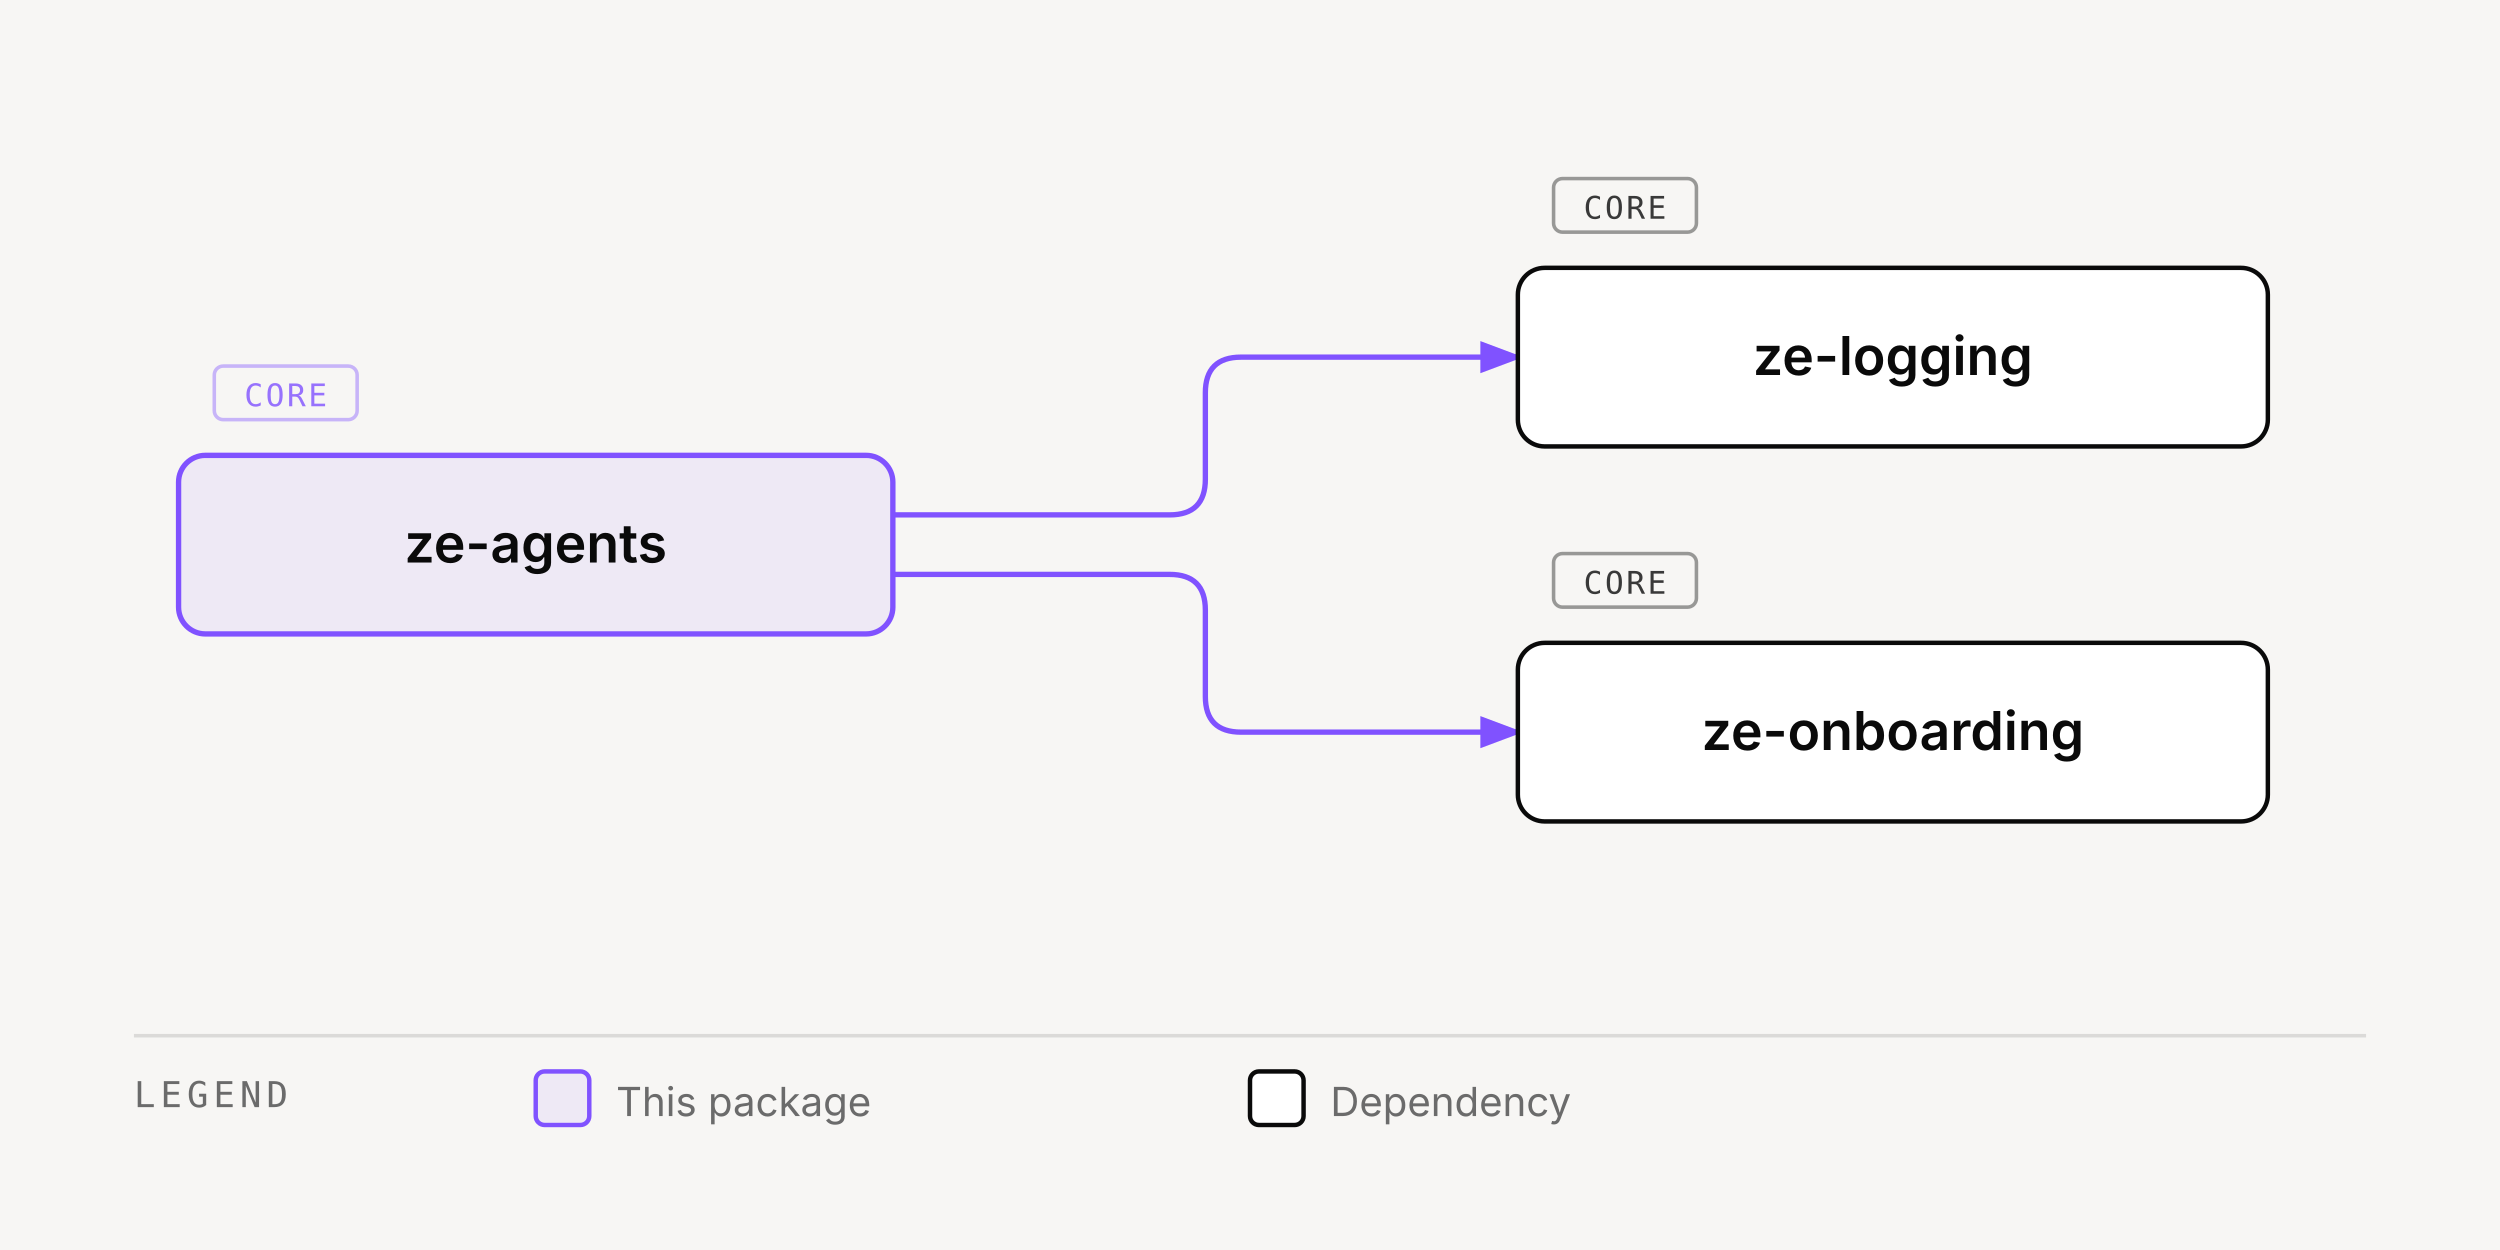
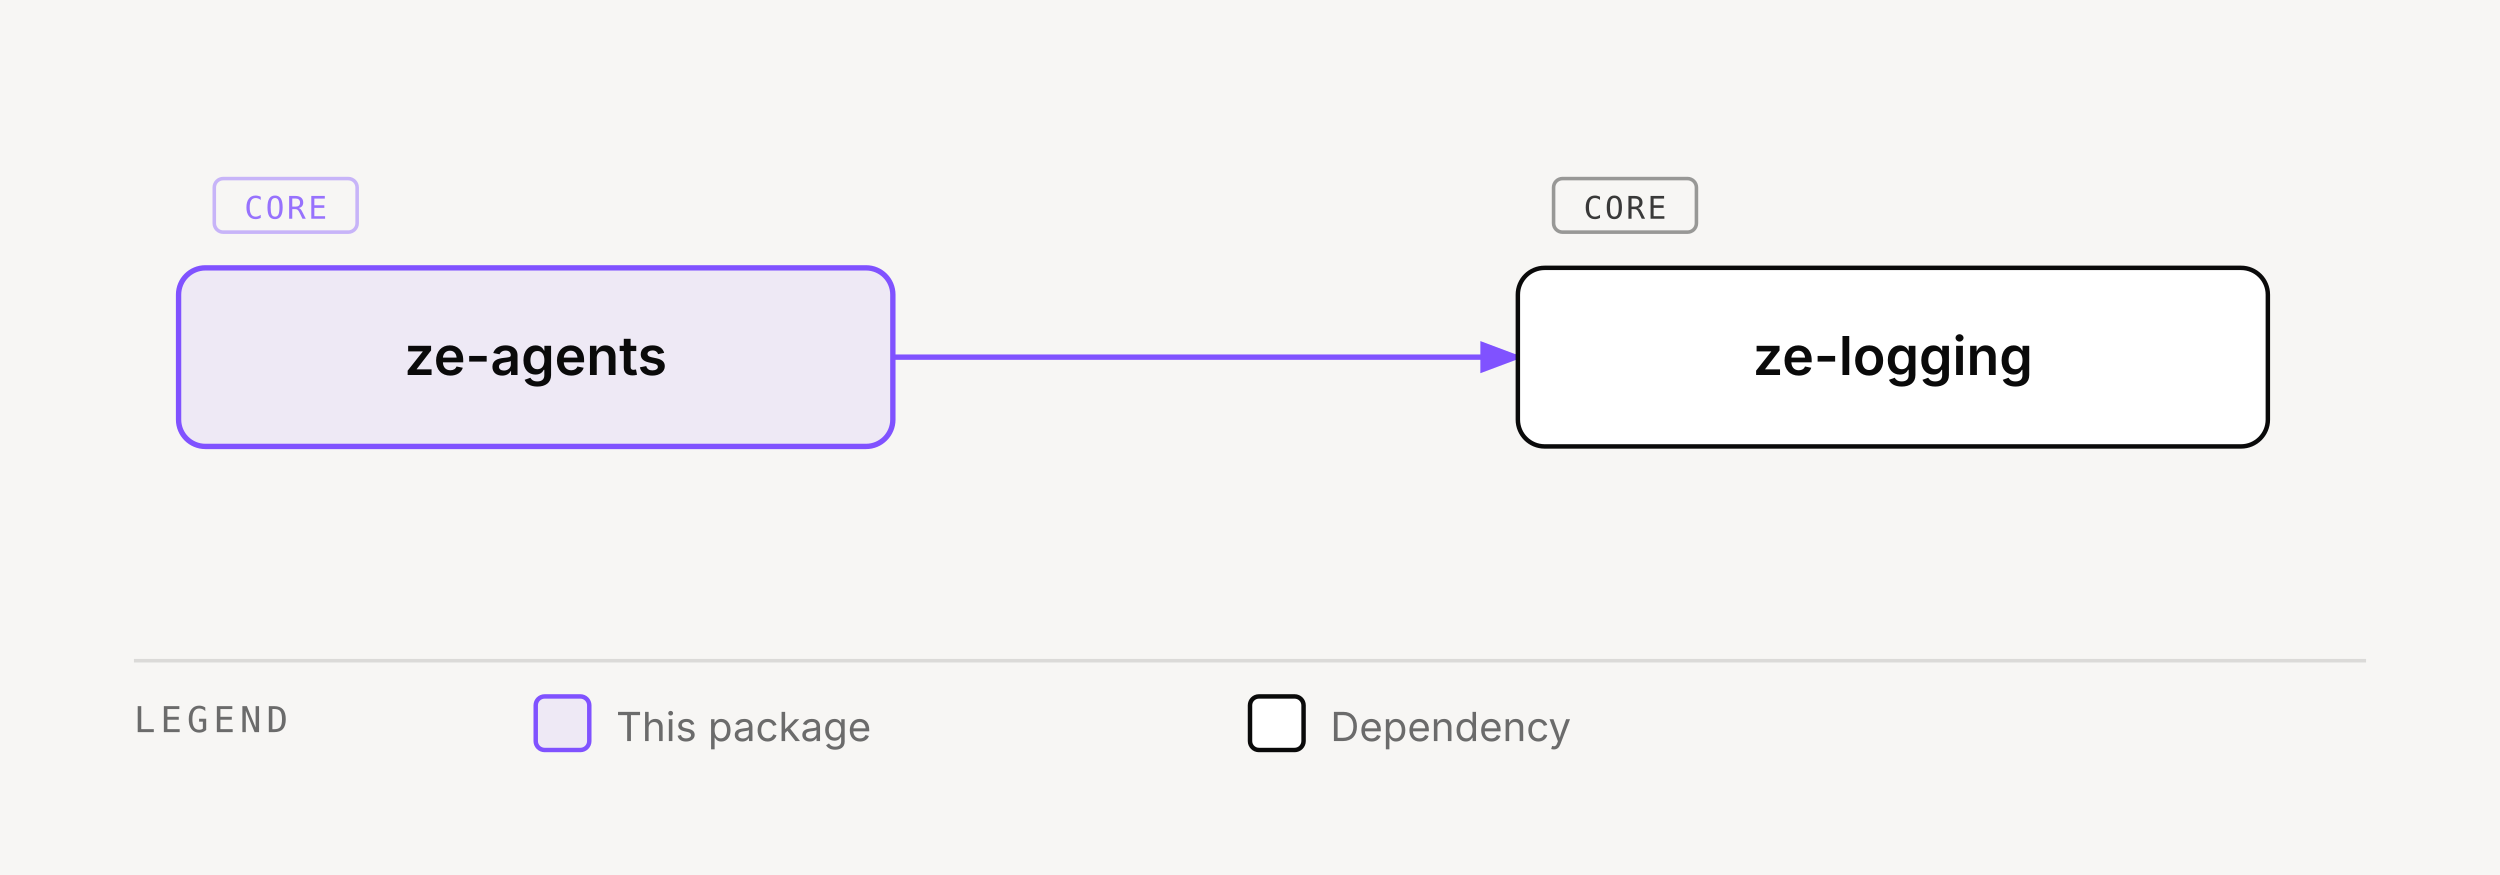
- <svg xmlns="http://www.w3.org/2000/svg" viewBox="0 0 560 280" role="img" aria-labelledby="dependencies-title dependencies-desc">
+ <svg xmlns="http://www.w3.org/2000/svg" viewBox="0 0 560 196" role="img" aria-labelledby="dependencies-title dependencies-desc">
  <defs>
    <marker id="arrow" markerWidth="8" markerHeight="6" refX="7" refY="3" orient="auto">
      <polygon points="0 0, 8 3, 0 6" fill="#6b6b6b" />
    </marker>
    <marker id="arrow-accent" markerWidth="8" markerHeight="6" refX="7" refY="3" orient="auto">
      <polygon points="0 0, 8 3, 0 6" fill="#8052ff" />
    </marker>
  </defs>
  <rect width="100%" height="100%" fill="#f7f6f4" />
-   <path d="M 200,115.333 H 262.0 Q 270.0,115.333 270.0,107.333 V 88.0 Q 270.0,80.0 278.0,80.0 H 340" fill="none" stroke="#8052ff" stroke-width="1.2" marker-end="url(#arrow-accent)" />
-   <path d="M 200,128.667 H 262.0 Q 270.0,128.667 270.0,136.667 V 156.0 Q 270.0,164.0 278.0,164.0 H 340" fill="none" stroke="#8052ff" stroke-width="1.2" marker-end="url(#arrow-accent)" />
-   <rect x="48" y="82.0" width="32" height="12" rx="2" fill="#f7f6f4" />
-   <rect x="48" y="82.0" width="32" height="12" rx="2" fill="transparent" stroke="#8052ff" stroke-opacity="0.4" stroke-width="0.8" />
-   <text x="64" y="91.0" fill="#8052ff" fill-opacity="0.8" font-size="7" font-family="'Geist Mono', monospace" text-anchor="middle" letter-spacing="0.08em">CORE</text>
-   <rect x="40" y="102.0" width="160" height="40" rx="6" fill="#f7f6f4" />
-   <rect x="40" y="102.0" width="160" height="40" rx="6" fill="rgba(128,82,255,0.08)" stroke="#8052ff" stroke-width="1.2" />
-   <text x="120.0" y="126.0" fill="#0a0a0a" font-size="12" font-weight="600" font-family="'Inter', sans-serif" text-anchor="middle">ze-agents</text>
+   <path d="M 200,80.0 H 340" fill="none" stroke="#8052ff" stroke-width="1.2" marker-end="url(#arrow-accent)" />
+   <rect x="48" y="40.0" width="32" height="12" rx="2" fill="#f7f6f4" />
+   <rect x="48" y="40.0" width="32" height="12" rx="2" fill="transparent" stroke="#8052ff" stroke-opacity="0.4" stroke-width="0.8" />
+   <text x="64" y="49.0" fill="#8052ff" fill-opacity="0.8" font-size="7" font-family="'Geist Mono', monospace" text-anchor="middle" letter-spacing="0.08em">CORE</text>
+   <rect x="40" y="60.0" width="160" height="40" rx="6" fill="#f7f6f4" />
+   <rect x="40" y="60.0" width="160" height="40" rx="6" fill="rgba(128,82,255,0.08)" stroke="#8052ff" stroke-width="1.2" />
+   <text x="120.0" y="84.0" fill="#0a0a0a" font-size="12" font-weight="600" font-family="'Inter', sans-serif" text-anchor="middle">ze-agents</text>
  <rect x="348" y="40" width="32" height="12" rx="2" fill="#f7f6f4" />
  <rect x="348" y="40" width="32" height="12" rx="2" fill="transparent" stroke="#0a0a0a" stroke-opacity="0.4" stroke-width="0.8" />
  <text x="364" y="49" fill="#0a0a0a" fill-opacity="0.8" font-size="7" font-family="'Geist Mono', monospace" text-anchor="middle" letter-spacing="0.08em">CORE</text>
  <rect x="340" y="60" width="168" height="40" rx="6" fill="#f7f6f4" />
  <rect x="340" y="60" width="168" height="40" rx="6" fill="#ffffff" stroke="#0a0a0a" stroke-width="1" />
  <text x="424.0" y="84.0" fill="#0a0a0a" font-size="12" font-weight="600" font-family="'Inter', sans-serif" text-anchor="middle">ze-logging</text>
-   <rect x="348" y="124" width="32" height="12" rx="2" fill="#f7f6f4" />
-   <rect x="348" y="124" width="32" height="12" rx="2" fill="transparent" stroke="#0a0a0a" stroke-opacity="0.4" stroke-width="0.8" />
-   <text x="364" y="133" fill="#0a0a0a" fill-opacity="0.8" font-size="7" font-family="'Geist Mono', monospace" text-anchor="middle" letter-spacing="0.08em">CORE</text>
-   <rect x="340" y="144" width="168" height="40" rx="6" fill="#f7f6f4" />
-   <rect x="340" y="144" width="168" height="40" rx="6" fill="#ffffff" stroke="#0a0a0a" stroke-width="1" />
-   <text x="424.0" y="168.0" fill="#0a0a0a" font-size="12" font-weight="600" font-family="'Inter', sans-serif" text-anchor="middle">ze-onboarding</text>
-   <line x1="30" y1="232" x2="530" y2="232" stroke="rgba(10,10,10,0.12)" stroke-width="0.8" />
-   <text x="30" y="248" fill="#6b6b6b" font-size="8" font-family="'Geist Mono', monospace" letter-spacing="0.14em">LEGEND</text>
-   <rect x="120" y="240" width="12" height="12" rx="2" fill="rgba(128,82,255,0.08)" stroke="#8052ff" stroke-width="1" />
-   <text x="138" y="250" fill="#6b6b6b" font-size="9" font-family="'Inter', sans-serif">This package</text>
-   <rect x="280" y="240" width="12" height="12" rx="2" fill="#ffffff" stroke="#0a0a0a" stroke-width="1" />
-   <text x="298" y="250" fill="#6b6b6b" font-size="9" font-family="'Inter', sans-serif">Dependency</text>
+   <line x1="30" y1="148" x2="530" y2="148" stroke="rgba(10,10,10,0.12)" stroke-width="0.8" />
+   <text x="30" y="164" fill="#6b6b6b" font-size="8" font-family="'Geist Mono', monospace" letter-spacing="0.14em">LEGEND</text>
+   <rect x="120" y="156" width="12" height="12" rx="2" fill="rgba(128,82,255,0.08)" stroke="#8052ff" stroke-width="1" />
+   <text x="138" y="166" fill="#6b6b6b" font-size="9" font-family="'Inter', sans-serif">This package</text>
+   <rect x="280" y="156" width="12" height="12" rx="2" fill="#ffffff" stroke="#0a0a0a" stroke-width="1" />
+   <text x="298" y="166" fill="#6b6b6b" font-size="9" font-family="'Inter', sans-serif">Dependency</text>
</svg>
